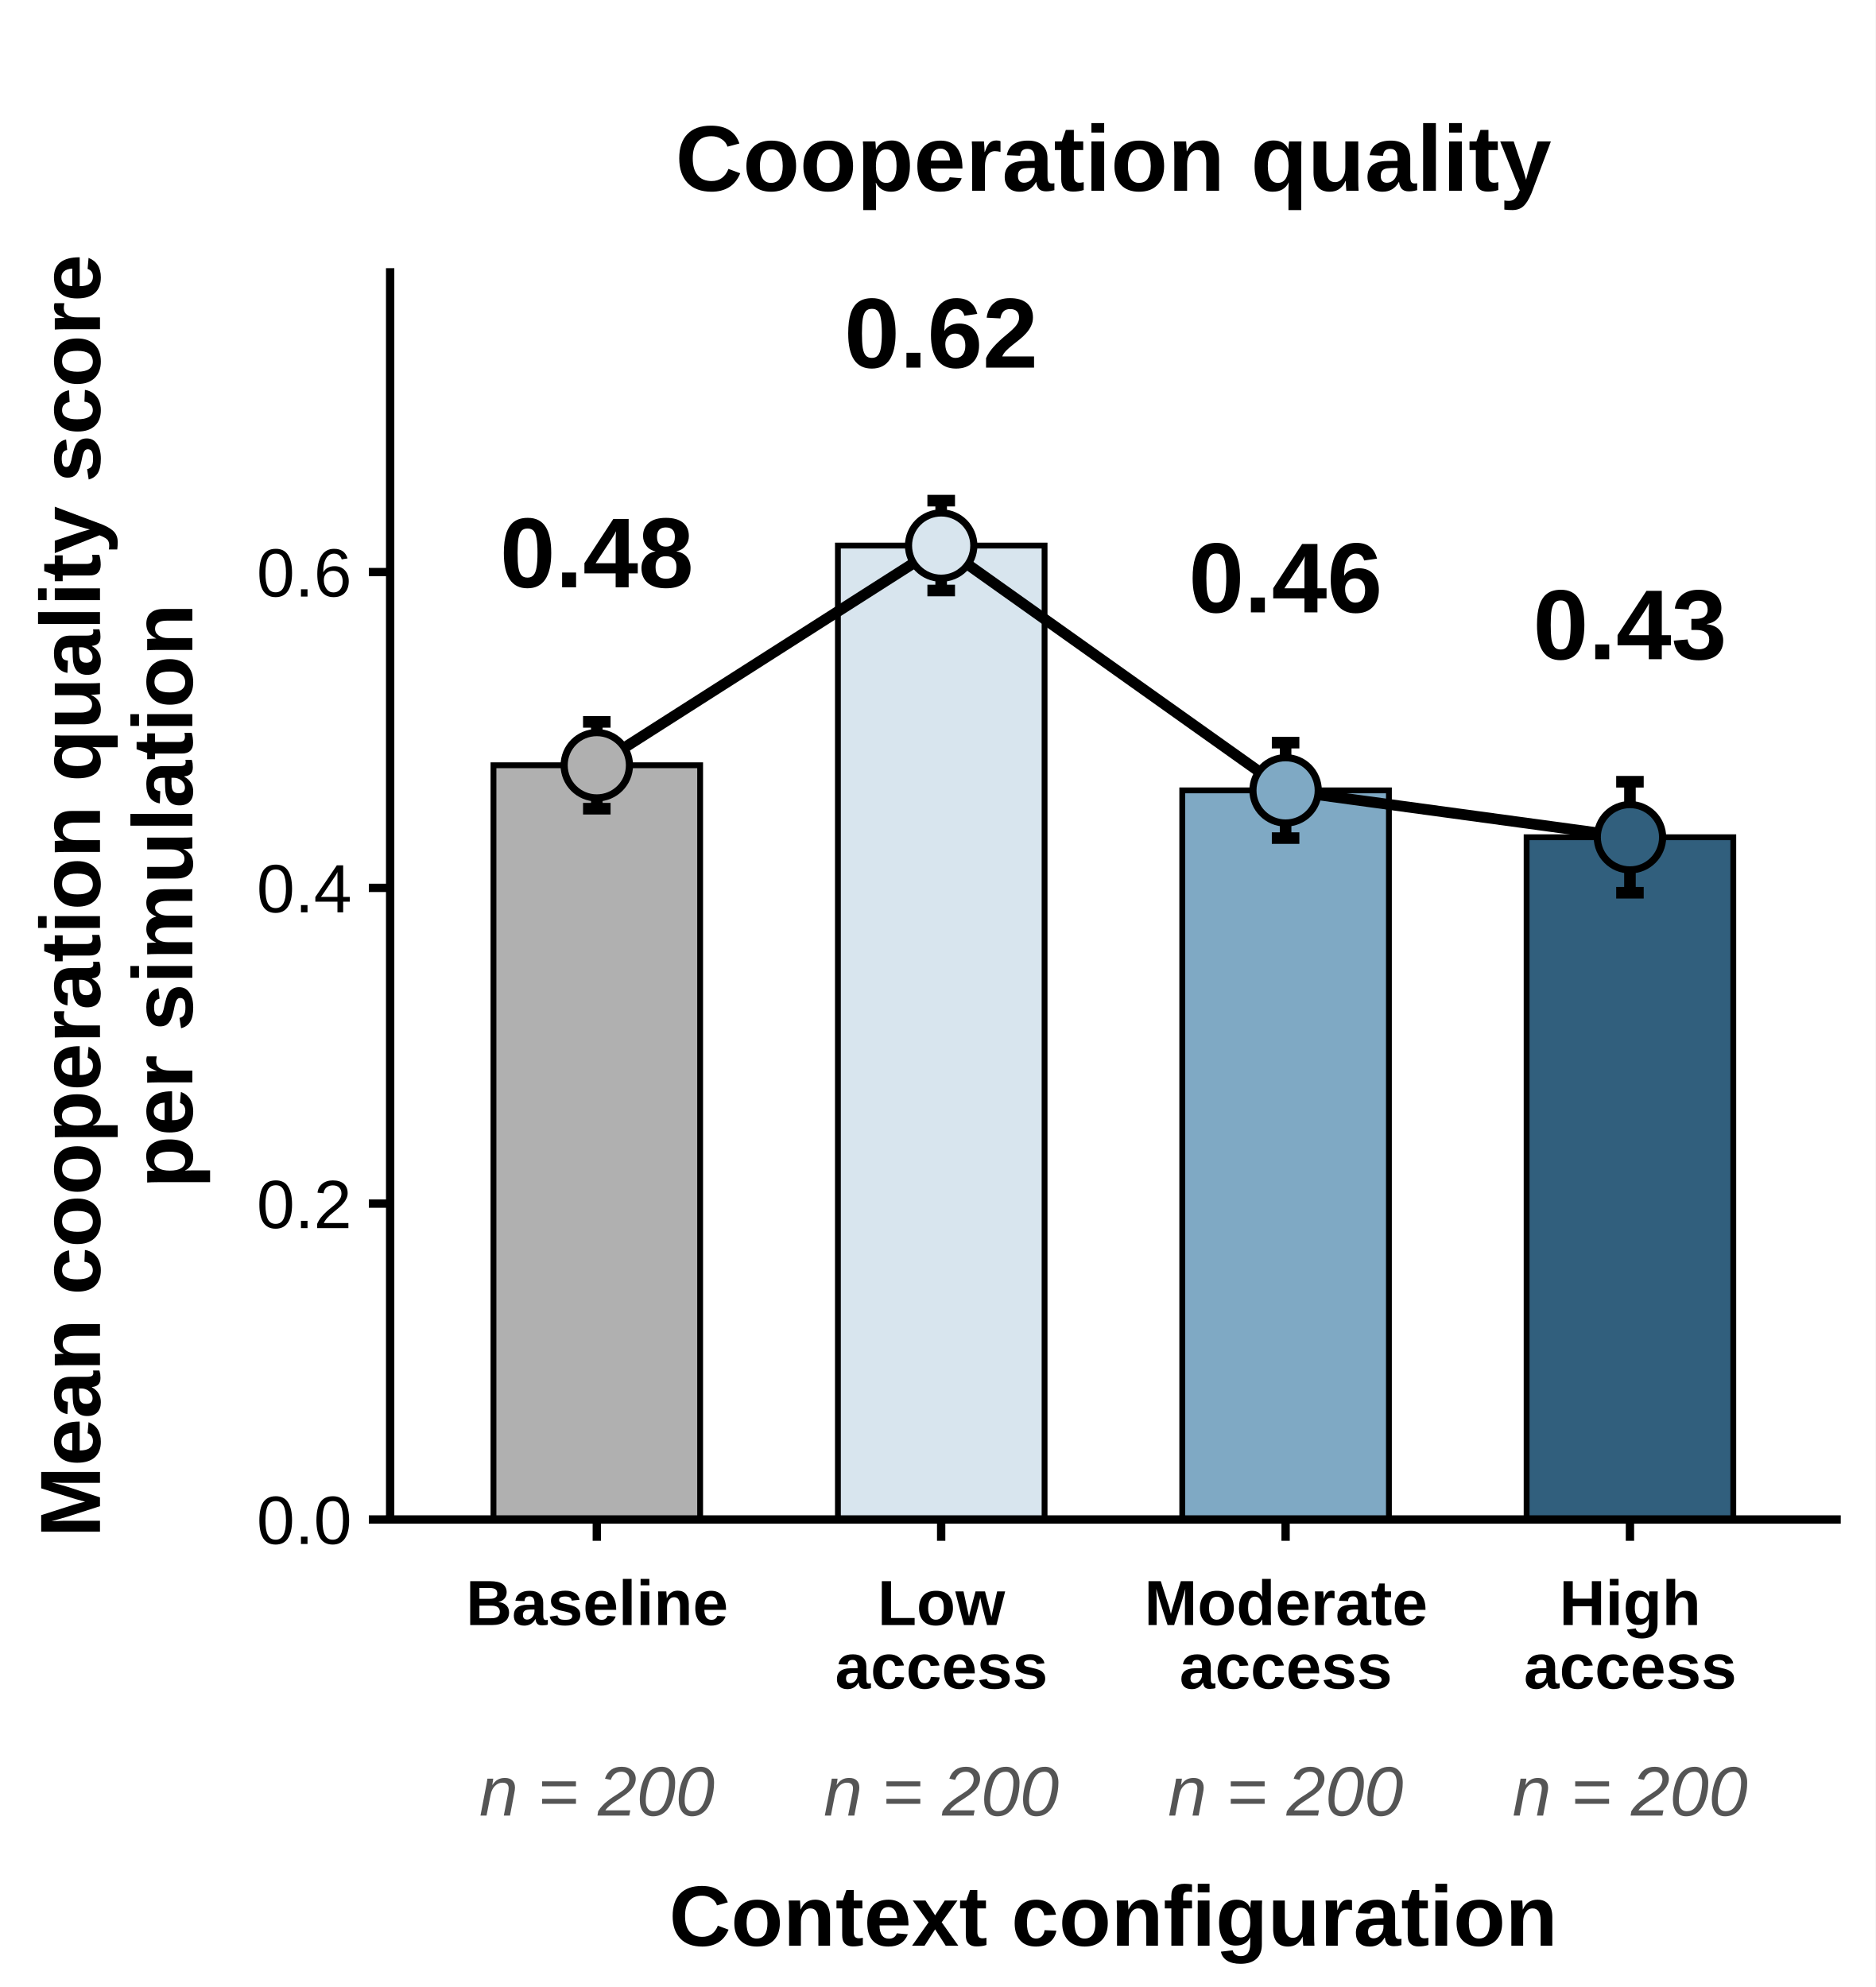
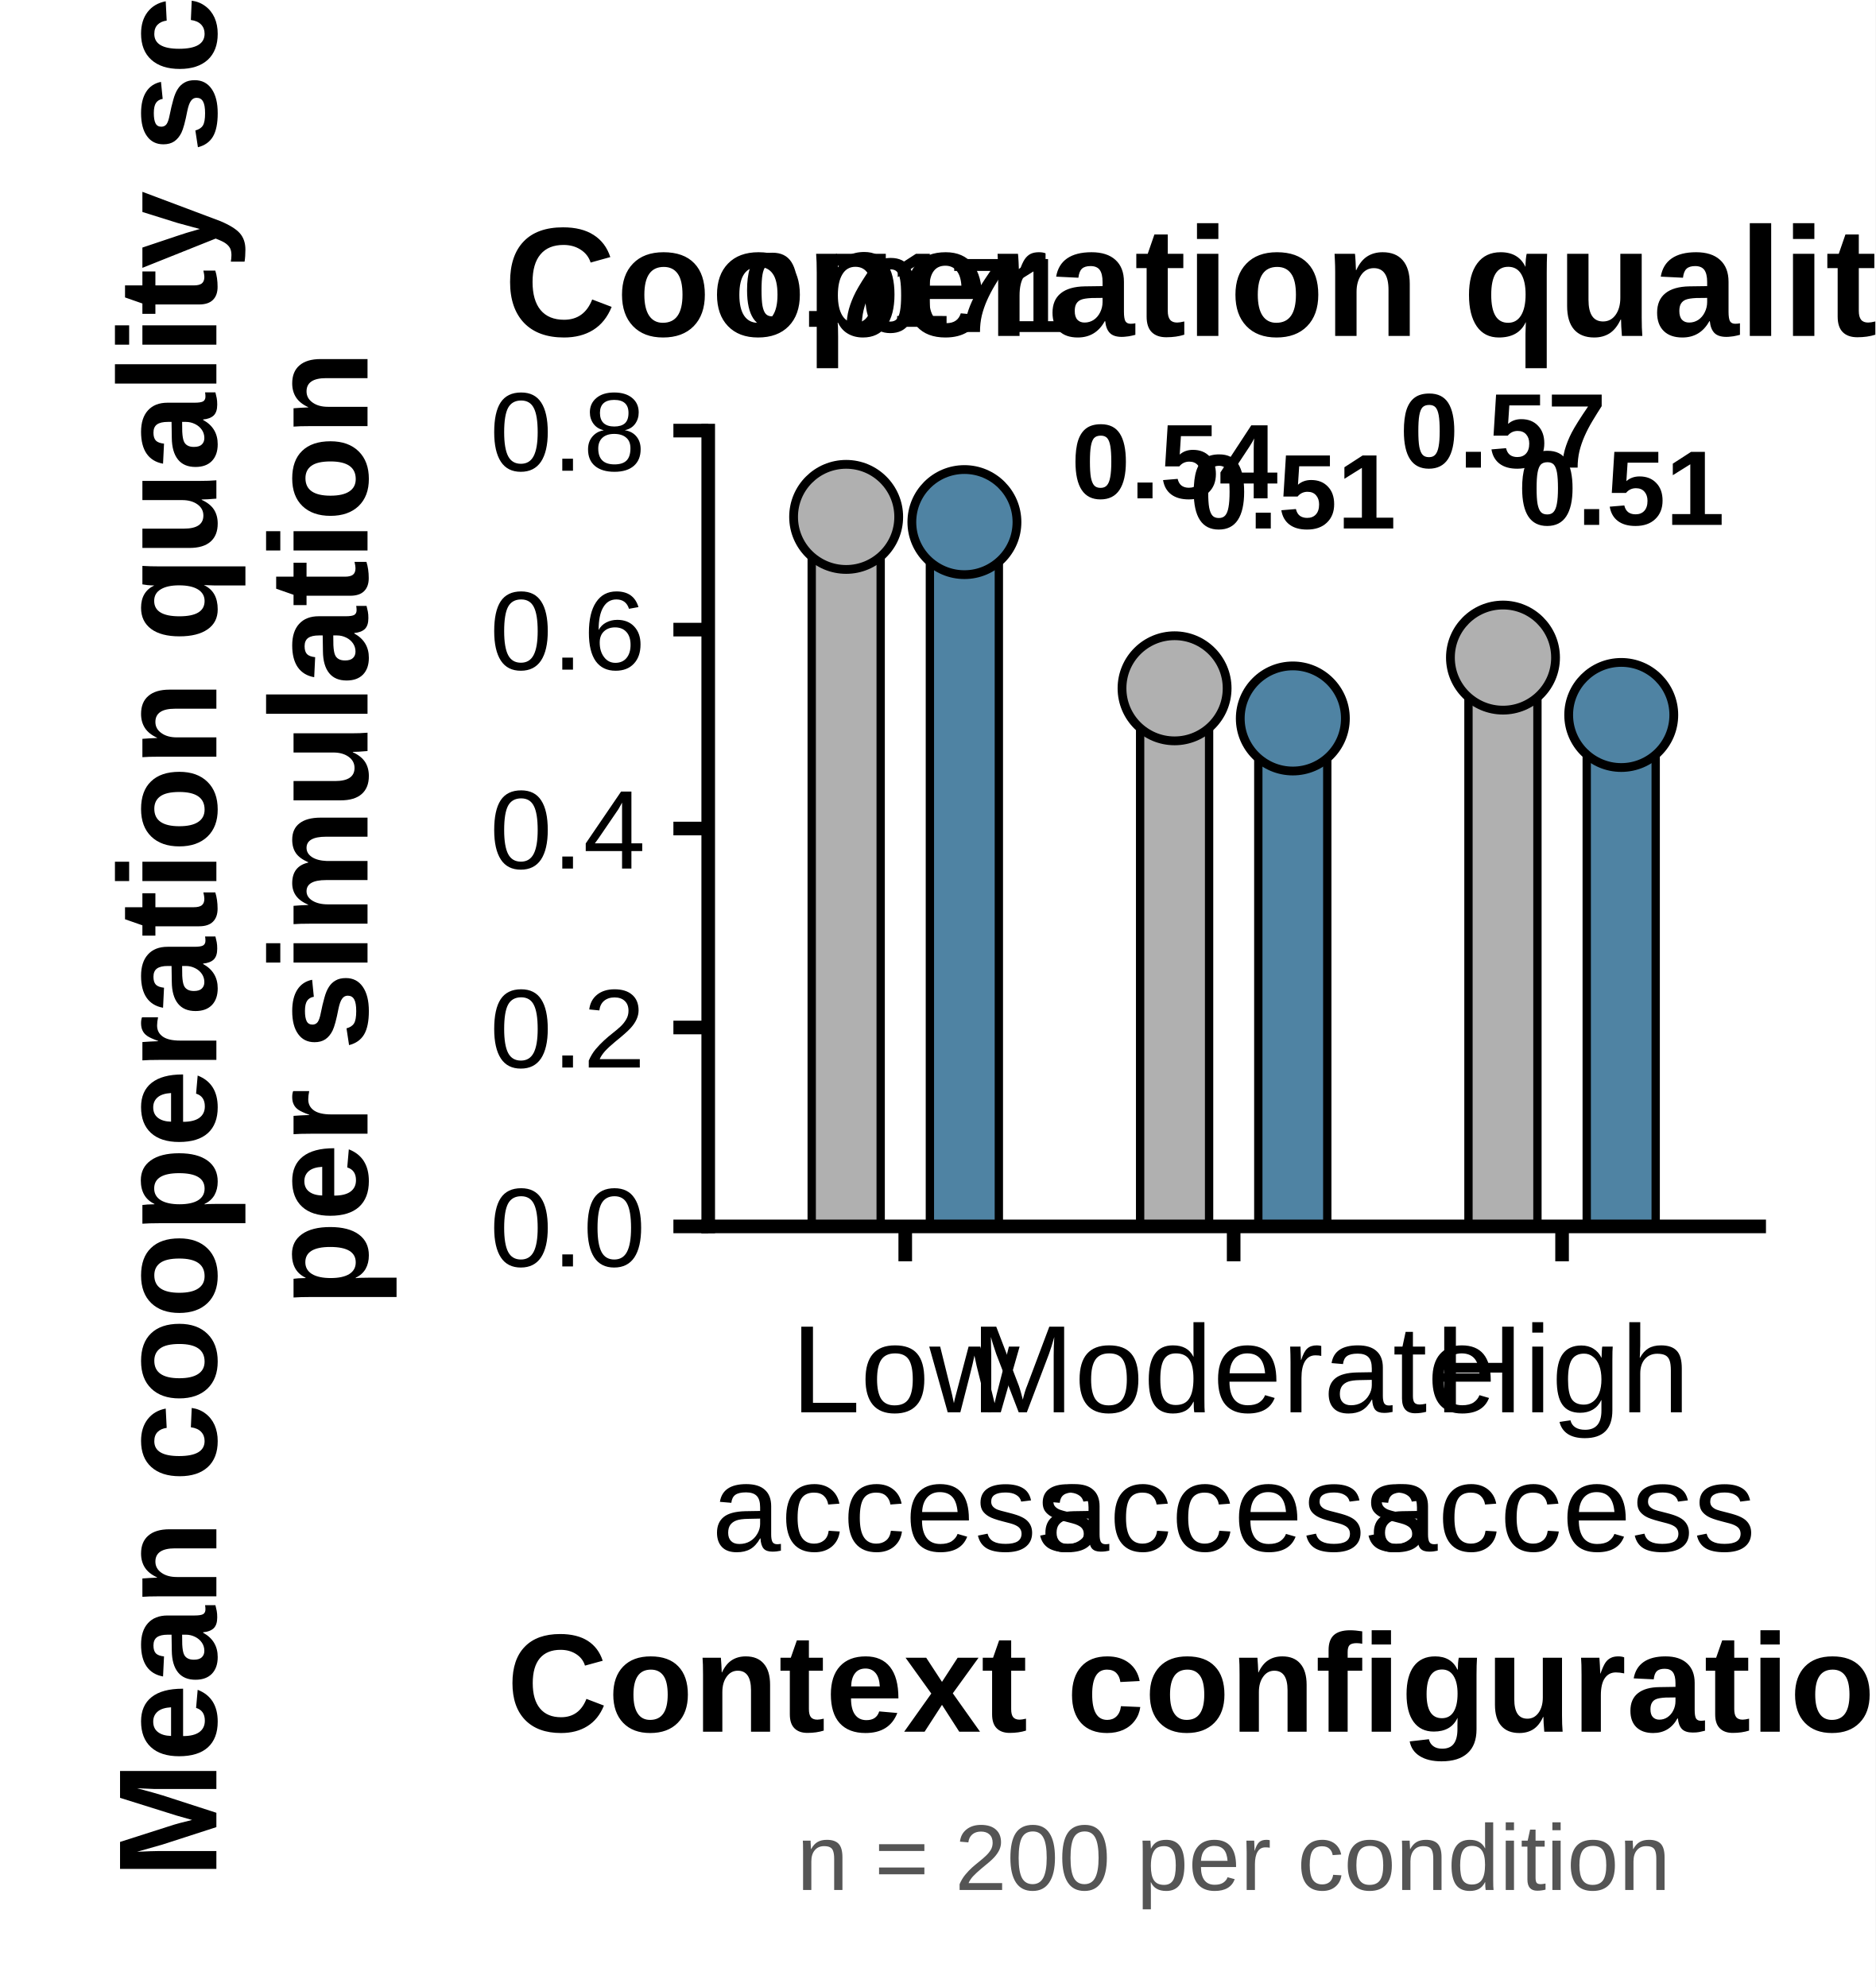
<svg xmlns="http://www.w3.org/2000/svg" width="241.20pt" height="255.60pt" viewBox="0 0 241.20 255.60">
  <g class="svglite">
    <defs>
      <style type="text/css">
    .svglite line, .svglite polyline, .svglite polygon, .svglite path, .svglite rect, .svglite circle {
      fill: none;
      stroke: #000000;
      stroke-linecap: round;
      stroke-linejoin: round;
      stroke-miterlimit: 10.00;
    }
    .svglite text {
      white-space: pre;
    }
    .svglite g.glyphgroup path {
      fill: inherit;
      stroke: none;
    }
  </style>
    </defs>
    <rect width="100%" height="100%" style="stroke: none; fill: #FFFFFF;" />
    <defs>
      <clipPath id="cpMC4wMHwyNDEuMjB8MC4wMHwyNTUuNjA=">
        <rect x="0.00" y="0.00" width="241.20" height="255.60" />
      </clipPath>
    </defs>
    <g clip-path="url(#cpMC4wMHwyNDEuMjB8MC4wMHwyNTUuNjA=)">
-       <rect x="-0" y="0.00" width="241.20" height="255.60" style="stroke-width: 1.07; stroke: #FFFFFF; fill: #FFFFFF;" />
-       <rect x="50.18" y="35.03" width="186.03" height="160.43" style="stroke-width: 1.07; stroke: none; fill: #FFFFFF;" />
-       <rect x="63.47" y="98.44" width="26.58" height="97.01" style="stroke-width: 0.75; stroke-linecap: butt; stroke-linejoin: miter; fill: #B0B0B0;" />
-       <rect x="107.77" y="70.18" width="26.58" height="125.27" style="stroke-width: 0.75; stroke-linecap: butt; stroke-linejoin: miter; fill: #D8E5EE;" />
-       <rect x="152.06" y="101.67" width="26.58" height="93.79" style="stroke-width: 0.75; stroke-linecap: butt; stroke-linejoin: miter; fill: #7FA9C4;" />
-       <rect x="196.35" y="107.70" width="26.58" height="87.76" style="stroke-width: 0.75; stroke-linecap: butt; stroke-linejoin: miter; fill: #315F7D;" />
-       <polyline points="76.76,98.44 121.05,70.18 165.35,101.67 209.64,107.70 " style="stroke-width: 1.39; stroke-linecap: butt;" />
-       <polyline points="74.99,92.86 78.53,92.86 " style="stroke-width: 1.49; stroke-linecap: butt;" />
-       <polyline points="76.76,92.86 76.76,104.03 " style="stroke-width: 1.49; stroke-linecap: butt;" />
-       <polyline points="74.99,104.03 78.53,104.03 " style="stroke-width: 1.49; stroke-linecap: butt;" />
-       <polyline points="119.28,64.40 122.83,64.40 " style="stroke-width: 1.49; stroke-linecap: butt;" />
-       <polyline points="121.05,64.40 121.05,75.96 " style="stroke-width: 1.49; stroke-linecap: butt;" />
-       <polyline points="119.28,75.96 122.83,75.96 " style="stroke-width: 1.49; stroke-linecap: butt;" />
-       <polyline points="163.58,95.53 167.12,95.53 " style="stroke-width: 1.49; stroke-linecap: butt;" />
-       <polyline points="165.35,95.53 165.35,107.81 " style="stroke-width: 1.49; stroke-linecap: butt;" />
-       <polyline points="163.58,107.81 167.12,107.81 " style="stroke-width: 1.49; stroke-linecap: butt;" />
-       <polyline points="207.87,100.56 211.41,100.56 " style="stroke-width: 1.49; stroke-linecap: butt;" />
-       <polyline points="209.64,100.56 209.64,114.84 " style="stroke-width: 1.49; stroke-linecap: butt;" />
-       <polyline points="207.87,114.84 211.41,114.84 " style="stroke-width: 1.49; stroke-linecap: butt;" />
-       <circle cx="76.76" cy="98.44" r="4.20" style="stroke-width: 0.92; fill: #B0B0B0;" />
-       <circle cx="121.05" cy="70.18" r="4.20" style="stroke-width: 0.92; fill: #D8E5EE;" />
-       <circle cx="165.35" cy="101.67" r="4.20" style="stroke-width: 0.92; fill: #7FA9C4;" />
-       <circle cx="209.64" cy="107.70" r="4.20" style="stroke-width: 0.92; fill: #315F7D;" />
-       <text x="76.76" y="75.55" text-anchor="middle" style="font-size: 12.80px; font-weight: bold; font-family: &quot;Arial&quot;;" textLength="24.89px" lengthAdjust="spacingAndGlyphs">0.48</text>
-       <text x="121.05" y="47.29" text-anchor="middle" style="font-size: 12.80px; font-weight: bold; font-family: &quot;Arial&quot;;" textLength="24.89px" lengthAdjust="spacingAndGlyphs">0.62</text>
-       <text x="165.35" y="78.77" text-anchor="middle" style="font-size: 12.80px; font-weight: bold; font-family: &quot;Arial&quot;;" textLength="24.89px" lengthAdjust="spacingAndGlyphs">0.46</text>
-       <text x="209.64" y="84.80" text-anchor="middle" style="font-size: 12.80px; font-weight: bold; font-family: &quot;Arial&quot;;" textLength="24.89px" lengthAdjust="spacingAndGlyphs">0.43</text>
-       <polyline points="50.18,195.46 50.18,35.03 " style="stroke-width: 1.07; stroke-linecap: square;" />
-       <text x="45.25" y="198.61" text-anchor="end" style="font-size: 8.80px; font-family: &quot;Arial&quot;;" textLength="12.22px" lengthAdjust="spacingAndGlyphs">0.0</text>
-       <text x="45.25" y="157.98" text-anchor="end" style="font-size: 8.80px; font-family: &quot;Arial&quot;;" textLength="12.22px" lengthAdjust="spacingAndGlyphs">0.2</text>
-       <text x="45.25" y="117.36" text-anchor="end" style="font-size: 8.80px; font-family: &quot;Arial&quot;;" textLength="12.22px" lengthAdjust="spacingAndGlyphs">0.4</text>
-       <text x="45.25" y="76.74" text-anchor="end" style="font-size: 8.80px; font-family: &quot;Arial&quot;;" textLength="12.22px" lengthAdjust="spacingAndGlyphs">0.6</text>
-       <polyline points="47.44,195.46 50.18,195.46 " style="stroke-width: 1.07; stroke-linecap: butt;" />
-       <polyline points="47.44,154.83 50.18,154.83 " style="stroke-width: 1.07; stroke-linecap: butt;" />
-       <polyline points="47.44,114.21 50.18,114.21 " style="stroke-width: 1.07; stroke-linecap: butt;" />
-       <polyline points="47.44,73.59 50.18,73.59 " style="stroke-width: 1.07; stroke-linecap: butt;" />
-       <polyline points="50.18,195.46 236.22,195.46 " style="stroke-width: 1.07; stroke-linecap: square;" />
-       <polyline points="76.76,198.20 76.76,195.46 " style="stroke-width: 1.07; stroke-linecap: butt;" />
-       <polyline points="121.05,198.20 121.05,195.46 " style="stroke-width: 1.07; stroke-linecap: butt;" />
-       <polyline points="165.35,198.20 165.35,195.46 " style="stroke-width: 1.07; stroke-linecap: butt;" />
-       <polyline points="209.64,198.20 209.64,195.46 " style="stroke-width: 1.07; stroke-linecap: butt;" />
-       <text x="59.93" y="209.04" style="font-size: 8.20px; font-weight: bold; font-family: &quot;Arial&quot;;" textLength="33.66px" lengthAdjust="spacingAndGlyphs">Baseline</text>
-       <text x="61.64" y="233.55" style="font-size: 9.00px; font-style: italic;fill: #555555; font-family: &quot;Arial&quot;;" textLength="5.00px" lengthAdjust="spacingAndGlyphs">n</text>
-       <text x="69.14" y="233.55" style="font-size: 9.00px; font-style: italic;fill: #555555; font-family: &quot;Arial&quot;;" textLength="5.25px" lengthAdjust="spacingAndGlyphs">=</text>
-       <text x="76.89" y="233.55" style="font-size: 9.00px; font-style: italic;fill: #555555; font-family: &quot;Arial&quot;;" textLength="15.00px" lengthAdjust="spacingAndGlyphs">200</text>
-       <text x="112.87" y="209.04" style="font-size: 8.20px; font-weight: bold; font-family: &quot;Arial&quot;;" textLength="16.38px" lengthAdjust="spacingAndGlyphs">Low</text>
-       <text x="107.41" y="217.21" style="font-size: 8.20px; font-weight: bold; font-family: &quot;Arial&quot;;" textLength="27.28px" lengthAdjust="spacingAndGlyphs">access</text>
-       <text x="105.93" y="233.55" style="font-size: 9.00px; font-style: italic;fill: #555555; font-family: &quot;Arial&quot;;" textLength="5.00px" lengthAdjust="spacingAndGlyphs">n</text>
-       <text x="113.43" y="233.55" style="font-size: 9.00px; font-style: italic;fill: #555555; font-family: &quot;Arial&quot;;" textLength="5.25px" lengthAdjust="spacingAndGlyphs">=</text>
-       <text x="121.18" y="233.55" style="font-size: 9.00px; font-style: italic;fill: #555555; font-family: &quot;Arial&quot;;" textLength="15.00px" lengthAdjust="spacingAndGlyphs">200</text>
-       <text x="147.17" y="209.04" style="font-size: 8.20px; font-weight: bold; font-family: &quot;Arial&quot;;" textLength="36.36px" lengthAdjust="spacingAndGlyphs">Moderate</text>
-       <text x="151.71" y="217.21" style="font-size: 8.20px; font-weight: bold; font-family: &quot;Arial&quot;;" textLength="27.28px" lengthAdjust="spacingAndGlyphs">access</text>
-       <text x="150.22" y="233.55" style="font-size: 9.00px; font-style: italic;fill: #555555; font-family: &quot;Arial&quot;;" textLength="5.00px" lengthAdjust="spacingAndGlyphs">n</text>
-       <text x="157.72" y="233.55" style="font-size: 9.00px; font-style: italic;fill: #555555; font-family: &quot;Arial&quot;;" textLength="5.25px" lengthAdjust="spacingAndGlyphs">=</text>
-       <text x="165.47" y="233.55" style="font-size: 9.00px; font-style: italic;fill: #555555; font-family: &quot;Arial&quot;;" textLength="15.00px" lengthAdjust="spacingAndGlyphs">200</text>
-       <text x="200.55" y="209.04" style="font-size: 8.20px; font-weight: bold; font-family: &quot;Arial&quot;;" textLength="18.19px" lengthAdjust="spacingAndGlyphs">High</text>
-       <text x="196.00" y="217.21" style="font-size: 8.20px; font-weight: bold; font-family: &quot;Arial&quot;;" textLength="27.28px" lengthAdjust="spacingAndGlyphs">access</text>
-       <text x="194.52" y="233.55" style="font-size: 9.00px; font-style: italic;fill: #555555; font-family: &quot;Arial&quot;;" textLength="5.00px" lengthAdjust="spacingAndGlyphs">n</text>
-       <text x="202.02" y="233.55" style="font-size: 9.00px; font-style: italic;fill: #555555; font-family: &quot;Arial&quot;;" textLength="5.25px" lengthAdjust="spacingAndGlyphs">=</text>
-       <text x="209.77" y="233.55" style="font-size: 9.00px; font-style: italic;fill: #555555; font-family: &quot;Arial&quot;;" textLength="15.00px" lengthAdjust="spacingAndGlyphs">200</text>
-       <text x="143.20" y="250.29" text-anchor="middle" style="font-size: 11.00px; font-weight: bold; font-family: &quot;Arial&quot;;" textLength="114.28px" lengthAdjust="spacingAndGlyphs">Context configuration</text>
-       <text transform="translate(12.86,115.24) rotate(-90)" text-anchor="middle" style="font-size: 11.00px; font-weight: bold; font-family: &quot;Arial&quot;;" textLength="165.12px" lengthAdjust="spacingAndGlyphs">Mean cooperation quality score</text>
-       <text transform="translate(24.74,115.24) rotate(-90)" text-anchor="middle" style="font-size: 11.00px; font-weight: bold; font-family: &quot;Arial&quot;;" textLength="75.22px" lengthAdjust="spacingAndGlyphs">per simulation</text>
-       <text x="143.20" y="24.54" text-anchor="middle" style="font-size: 12.00px; font-weight: bold; font-family: &quot;Arial&quot;;" textLength="112.64px" lengthAdjust="spacingAndGlyphs">Cooperation quality</text>
+       <rect x="0.00" y="0.00" width="241.20" height="255.60" style="stroke-width: 1.75; stroke: #FFFFFF; fill: #FFFFFF;" />
+       <rect x="91.09" y="55.39" width="135.16" height="102.37" style="stroke-width: 1.75; stroke: none; fill: #FFFFFF;" />
+       <rect x="104.40" y="66.49" width="8.87" height="91.28" style="stroke-width: 1.07; stroke-linecap: butt; stroke-linejoin: miter; fill: #B0B0B0;" />
+       <rect x="119.60" y="67.16" width="8.87" height="90.61" style="stroke-width: 1.07; stroke-linecap: butt; stroke-linejoin: miter; fill: #4F83A3;" />
+       <rect x="146.64" y="88.54" width="8.87" height="69.22" style="stroke-width: 1.07; stroke-linecap: butt; stroke-linejoin: miter; fill: #B0B0B0;" />
+       <rect x="161.84" y="92.42" width="8.87" height="65.34" style="stroke-width: 1.07; stroke-linecap: butt; stroke-linejoin: miter; fill: #4F83A3;" />
+       <rect x="188.87" y="84.59" width="8.87" height="73.17" style="stroke-width: 1.07; stroke-linecap: butt; stroke-linejoin: miter; fill: #B0B0B0;" />
+       <rect x="204.08" y="91.97" width="8.87" height="65.80" style="stroke-width: 1.07; stroke-linecap: butt; stroke-linejoin: miter; fill: #4F83A3;" />
+       <polyline points="107.99,63.52 109.68,63.52 " style="stroke-width: 1.92; stroke-linecap: butt;" />
+       <polyline points="108.83,63.52 108.83,69.45 " style="stroke-width: 1.92; stroke-linecap: butt;" />
+       <polyline points="107.99,69.45 109.68,69.45 " style="stroke-width: 1.92; stroke-linecap: butt;" />
+       <polyline points="123.19,63.81 124.88,63.81 " style="stroke-width: 1.92; stroke-linecap: butt;" />
+       <polyline points="124.04,63.81 124.04,70.50 " style="stroke-width: 1.92; stroke-linecap: butt;" />
+       <polyline points="123.19,70.50 124.88,70.50 " style="stroke-width: 1.92; stroke-linecap: butt;" />
+       <polyline points="150.23,84.67 151.92,84.67 " style="stroke-width: 1.92; stroke-linecap: butt;" />
+       <polyline points="151.07,84.67 151.07,92.41 " style="stroke-width: 1.92; stroke-linecap: butt;" />
+       <polyline points="150.23,92.41 151.92,92.41 " style="stroke-width: 1.92; stroke-linecap: butt;" />
+       <polyline points="165.43,88.37 167.12,88.37 " style="stroke-width: 1.92; stroke-linecap: butt;" />
+       <polyline points="166.28,88.37 166.28,96.47 " style="stroke-width: 1.92; stroke-linecap: butt;" />
+       <polyline points="165.43,96.47 167.12,96.47 " style="stroke-width: 1.92; stroke-linecap: butt;" />
+       <polyline points="192.46,79.99 194.15,79.99 " style="stroke-width: 1.92; stroke-linecap: butt;" />
+       <polyline points="193.31,79.99 193.31,89.19 " style="stroke-width: 1.92; stroke-linecap: butt;" />
+       <polyline points="192.46,89.19 194.15,89.19 " style="stroke-width: 1.92; stroke-linecap: butt;" />
+       <polyline points="207.67,87.11 209.36,87.11 " style="stroke-width: 1.92; stroke-linecap: butt;" />
+       <polyline points="208.52,87.11 208.52,96.83 " style="stroke-width: 1.92; stroke-linecap: butt;" />
+       <polyline points="207.67,96.83 209.36,96.83 " style="stroke-width: 1.92; stroke-linecap: butt;" />
+       <circle cx="108.83" cy="66.49" r="6.76" style="stroke-width: 1.13; fill: #B0B0B0;" />
+       <circle cx="124.04" cy="67.16" r="6.76" style="stroke-width: 1.13; fill: #4F83A3;" />
+       <circle cx="151.07" cy="88.54" r="6.76" style="stroke-width: 1.13; fill: #B0B0B0;" />
+       <circle cx="166.28" cy="92.42" r="6.76" style="stroke-width: 1.13; fill: #4F83A3;" />
+       <circle cx="193.31" cy="84.59" r="6.76" style="stroke-width: 1.13; fill: #B0B0B0;" />
+       <circle cx="208.52" cy="91.97" r="6.76" style="stroke-width: 1.13; fill: #4F83A3;" />
+       <text x="108.83" y="42.04" text-anchor="middle" style="font-size: 13.66px; font-weight: bold; font-family: &quot;Arial&quot;;" textLength="26.58px" lengthAdjust="spacingAndGlyphs">0.71</text>
+       <text x="124.04" y="42.71" text-anchor="middle" style="font-size: 13.66px; font-weight: bold; font-family: &quot;Arial&quot;;" textLength="26.58px" lengthAdjust="spacingAndGlyphs">0.71</text>
+       <text x="151.07" y="64.10" text-anchor="middle" style="font-size: 13.66px; font-weight: bold; font-family: &quot;Arial&quot;;" textLength="26.58px" lengthAdjust="spacingAndGlyphs">0.54</text>
+       <text x="166.28" y="67.98" text-anchor="middle" style="font-size: 13.66px; font-weight: bold; font-family: &quot;Arial&quot;;" textLength="26.58px" lengthAdjust="spacingAndGlyphs">0.51</text>
+       <text x="193.31" y="60.15" text-anchor="middle" style="font-size: 13.66px; font-weight: bold; font-family: &quot;Arial&quot;;" textLength="26.58px" lengthAdjust="spacingAndGlyphs">0.57</text>
+       <text x="208.52" y="67.52" text-anchor="middle" style="font-size: 13.66px; font-weight: bold; font-family: &quot;Arial&quot;;" textLength="26.58px" lengthAdjust="spacingAndGlyphs">0.51</text>
+       <polyline points="91.09,157.76 91.09,55.39 " style="stroke-width: 1.75; stroke-linecap: square;" />
+       <text x="83.02" y="162.91" text-anchor="end" style="font-size: 14.40px; font-family: &quot;Arial&quot;;" textLength="20.00px" lengthAdjust="spacingAndGlyphs">0.0</text>
+       <text x="83.02" y="137.32" text-anchor="end" style="font-size: 14.40px; font-family: &quot;Arial&quot;;" textLength="20.00px" lengthAdjust="spacingAndGlyphs">0.2</text>
+       <text x="83.02" y="111.73" text-anchor="end" style="font-size: 14.40px; font-family: &quot;Arial&quot;;" textLength="20.00px" lengthAdjust="spacingAndGlyphs">0.4</text>
+       <text x="83.02" y="86.14" text-anchor="end" style="font-size: 14.40px; font-family: &quot;Arial&quot;;" textLength="20.00px" lengthAdjust="spacingAndGlyphs">0.6</text>
+       <text x="83.02" y="60.55" text-anchor="end" style="font-size: 14.40px; font-family: &quot;Arial&quot;;" textLength="20.00px" lengthAdjust="spacingAndGlyphs">0.8</text>
+       <polyline points="86.61,157.76 91.09,157.76 " style="stroke-width: 1.75; stroke-linecap: butt;" />
+       <polyline points="86.61,132.17 91.09,132.17 " style="stroke-width: 1.75; stroke-linecap: butt;" />
+       <polyline points="86.61,106.58 91.09,106.58 " style="stroke-width: 1.75; stroke-linecap: butt;" />
+       <polyline points="86.61,80.99 91.09,80.99 " style="stroke-width: 1.75; stroke-linecap: butt;" />
+       <polyline points="86.61,55.39 91.09,55.39 " style="stroke-width: 1.75; stroke-linecap: butt;" />
+       <polyline points="91.09,157.76 226.26,157.76 " style="stroke-width: 1.75; stroke-linecap: square;" />
+       <polyline points="116.43,162.25 116.43,157.76 " style="stroke-width: 1.75; stroke-linecap: butt;" />
+       <polyline points="158.67,162.25 158.67,157.76 " style="stroke-width: 1.75; stroke-linecap: butt;" />
+       <polyline points="200.91,162.25 200.91,157.76 " style="stroke-width: 1.75; stroke-linecap: butt;" />
+       <text x="101.75" y="181.67" style="font-size: 16.00px; font-family: &quot;Arial&quot;;" textLength="29.38px" lengthAdjust="spacingAndGlyphs">Low</text>
+       <text x="91.53" y="199.52" style="font-size: 16.00px; font-family: &quot;Arial&quot;;" textLength="49.81px" lengthAdjust="spacingAndGlyphs">access</text>
+       <text x="124.85" y="181.67" style="font-size: 16.00px; font-family: &quot;Arial&quot;;" textLength="67.64px" lengthAdjust="spacingAndGlyphs">Moderate</text>
+       <text x="133.77" y="199.52" style="font-size: 16.00px; font-family: &quot;Arial&quot;;" textLength="49.81px" lengthAdjust="spacingAndGlyphs">access</text>
+       <text x="184.44" y="181.67" style="font-size: 16.00px; font-family: &quot;Arial&quot;;" textLength="32.94px" lengthAdjust="spacingAndGlyphs">High</text>
+       <text x="176.01" y="199.52" style="font-size: 16.00px; font-family: &quot;Arial&quot;;" textLength="49.81px" lengthAdjust="spacingAndGlyphs">access</text>
+       <text x="158.67" y="222.76" text-anchor="middle" style="font-size: 18.00px; font-weight: bold; font-family: &quot;Arial&quot;;" textLength="187.06px" lengthAdjust="spacingAndGlyphs">Context configuration</text>
+       <text transform="translate(27.83,106.58) rotate(-90)" text-anchor="middle" style="font-size: 18.00px; font-weight: bold; font-family: &quot;Arial&quot;;" textLength="270.16px" lengthAdjust="spacingAndGlyphs">Mean cooperation quality score</text>
+       <text transform="translate(47.27,106.58) rotate(-90)" text-anchor="middle" style="font-size: 18.00px; font-weight: bold; font-family: &quot;Arial&quot;;" textLength="123.05px" lengthAdjust="spacingAndGlyphs">per simulation</text>
+       <text x="158.67" y="43.21" text-anchor="middle" style="font-size: 20.00px; font-weight: bold; font-family: &quot;Arial&quot;;" textLength="187.81px" lengthAdjust="spacingAndGlyphs">Cooperation quality</text>
+       <text x="158.67" y="243.12" text-anchor="middle" style="font-size: 12.00px;fill: #555555; font-family: &quot;Arial&quot;;" textLength="112.39px" lengthAdjust="spacingAndGlyphs">n = 200 per condition</text>
    </g>
  </g>
</svg>
